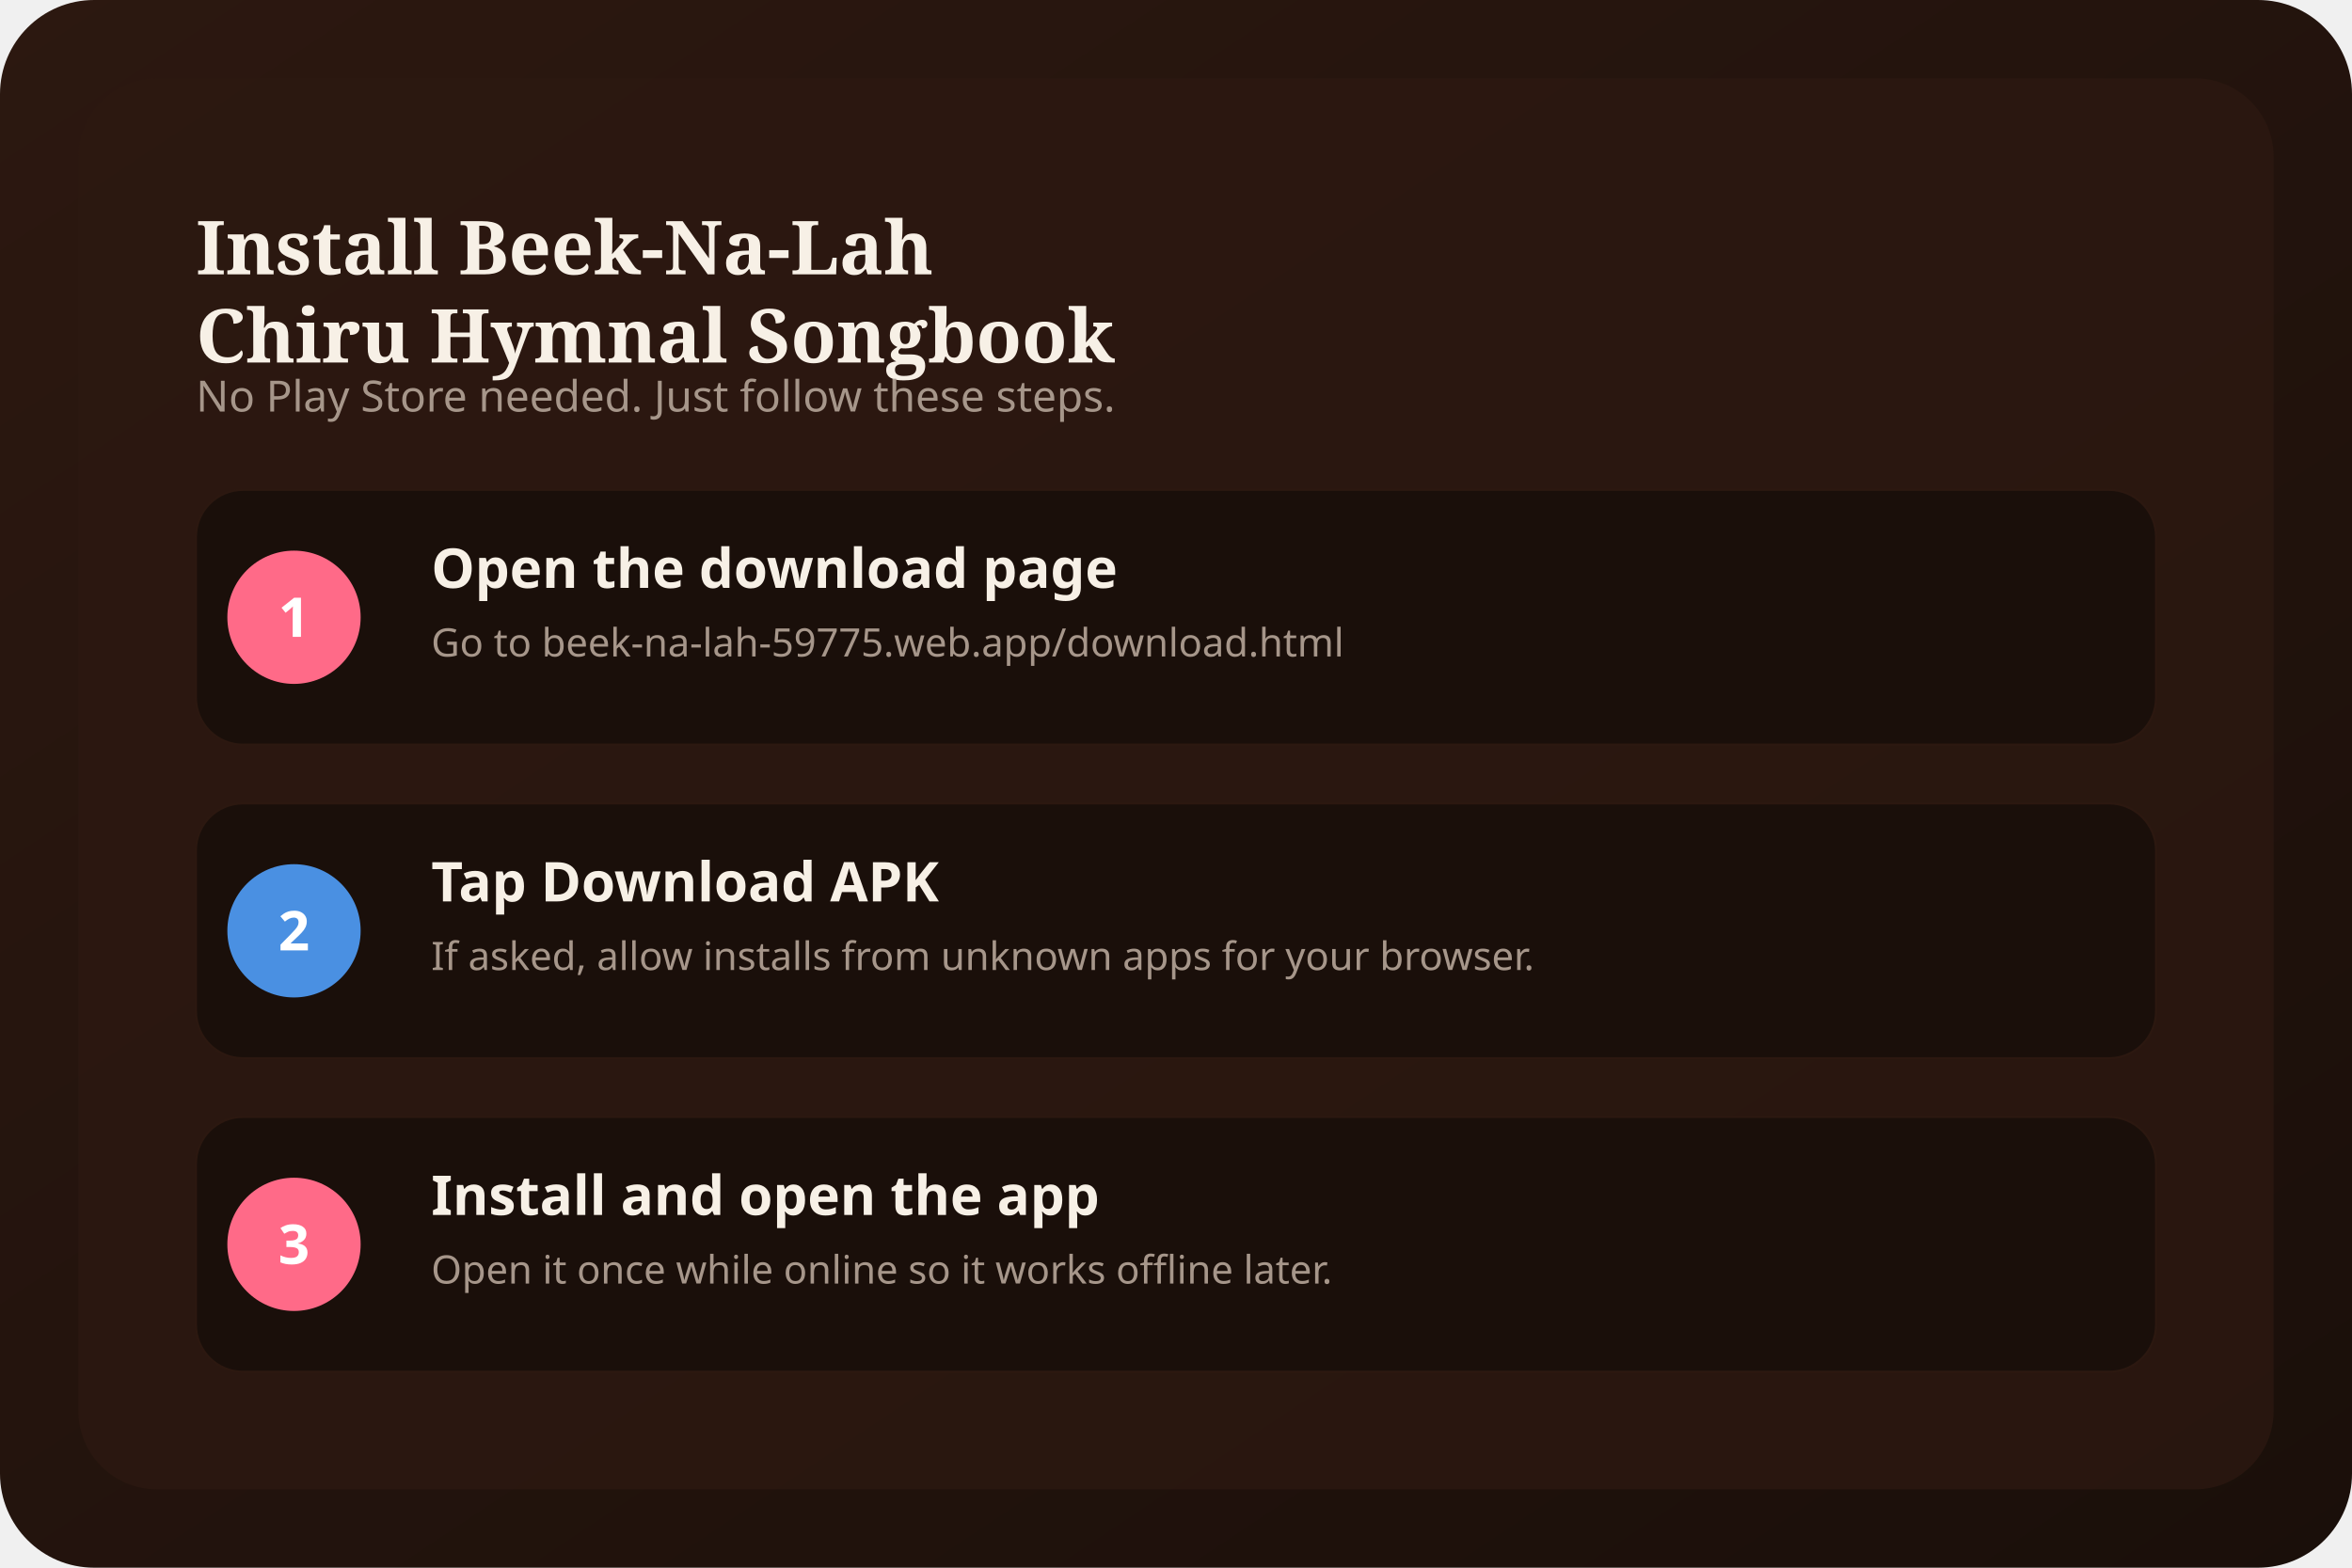
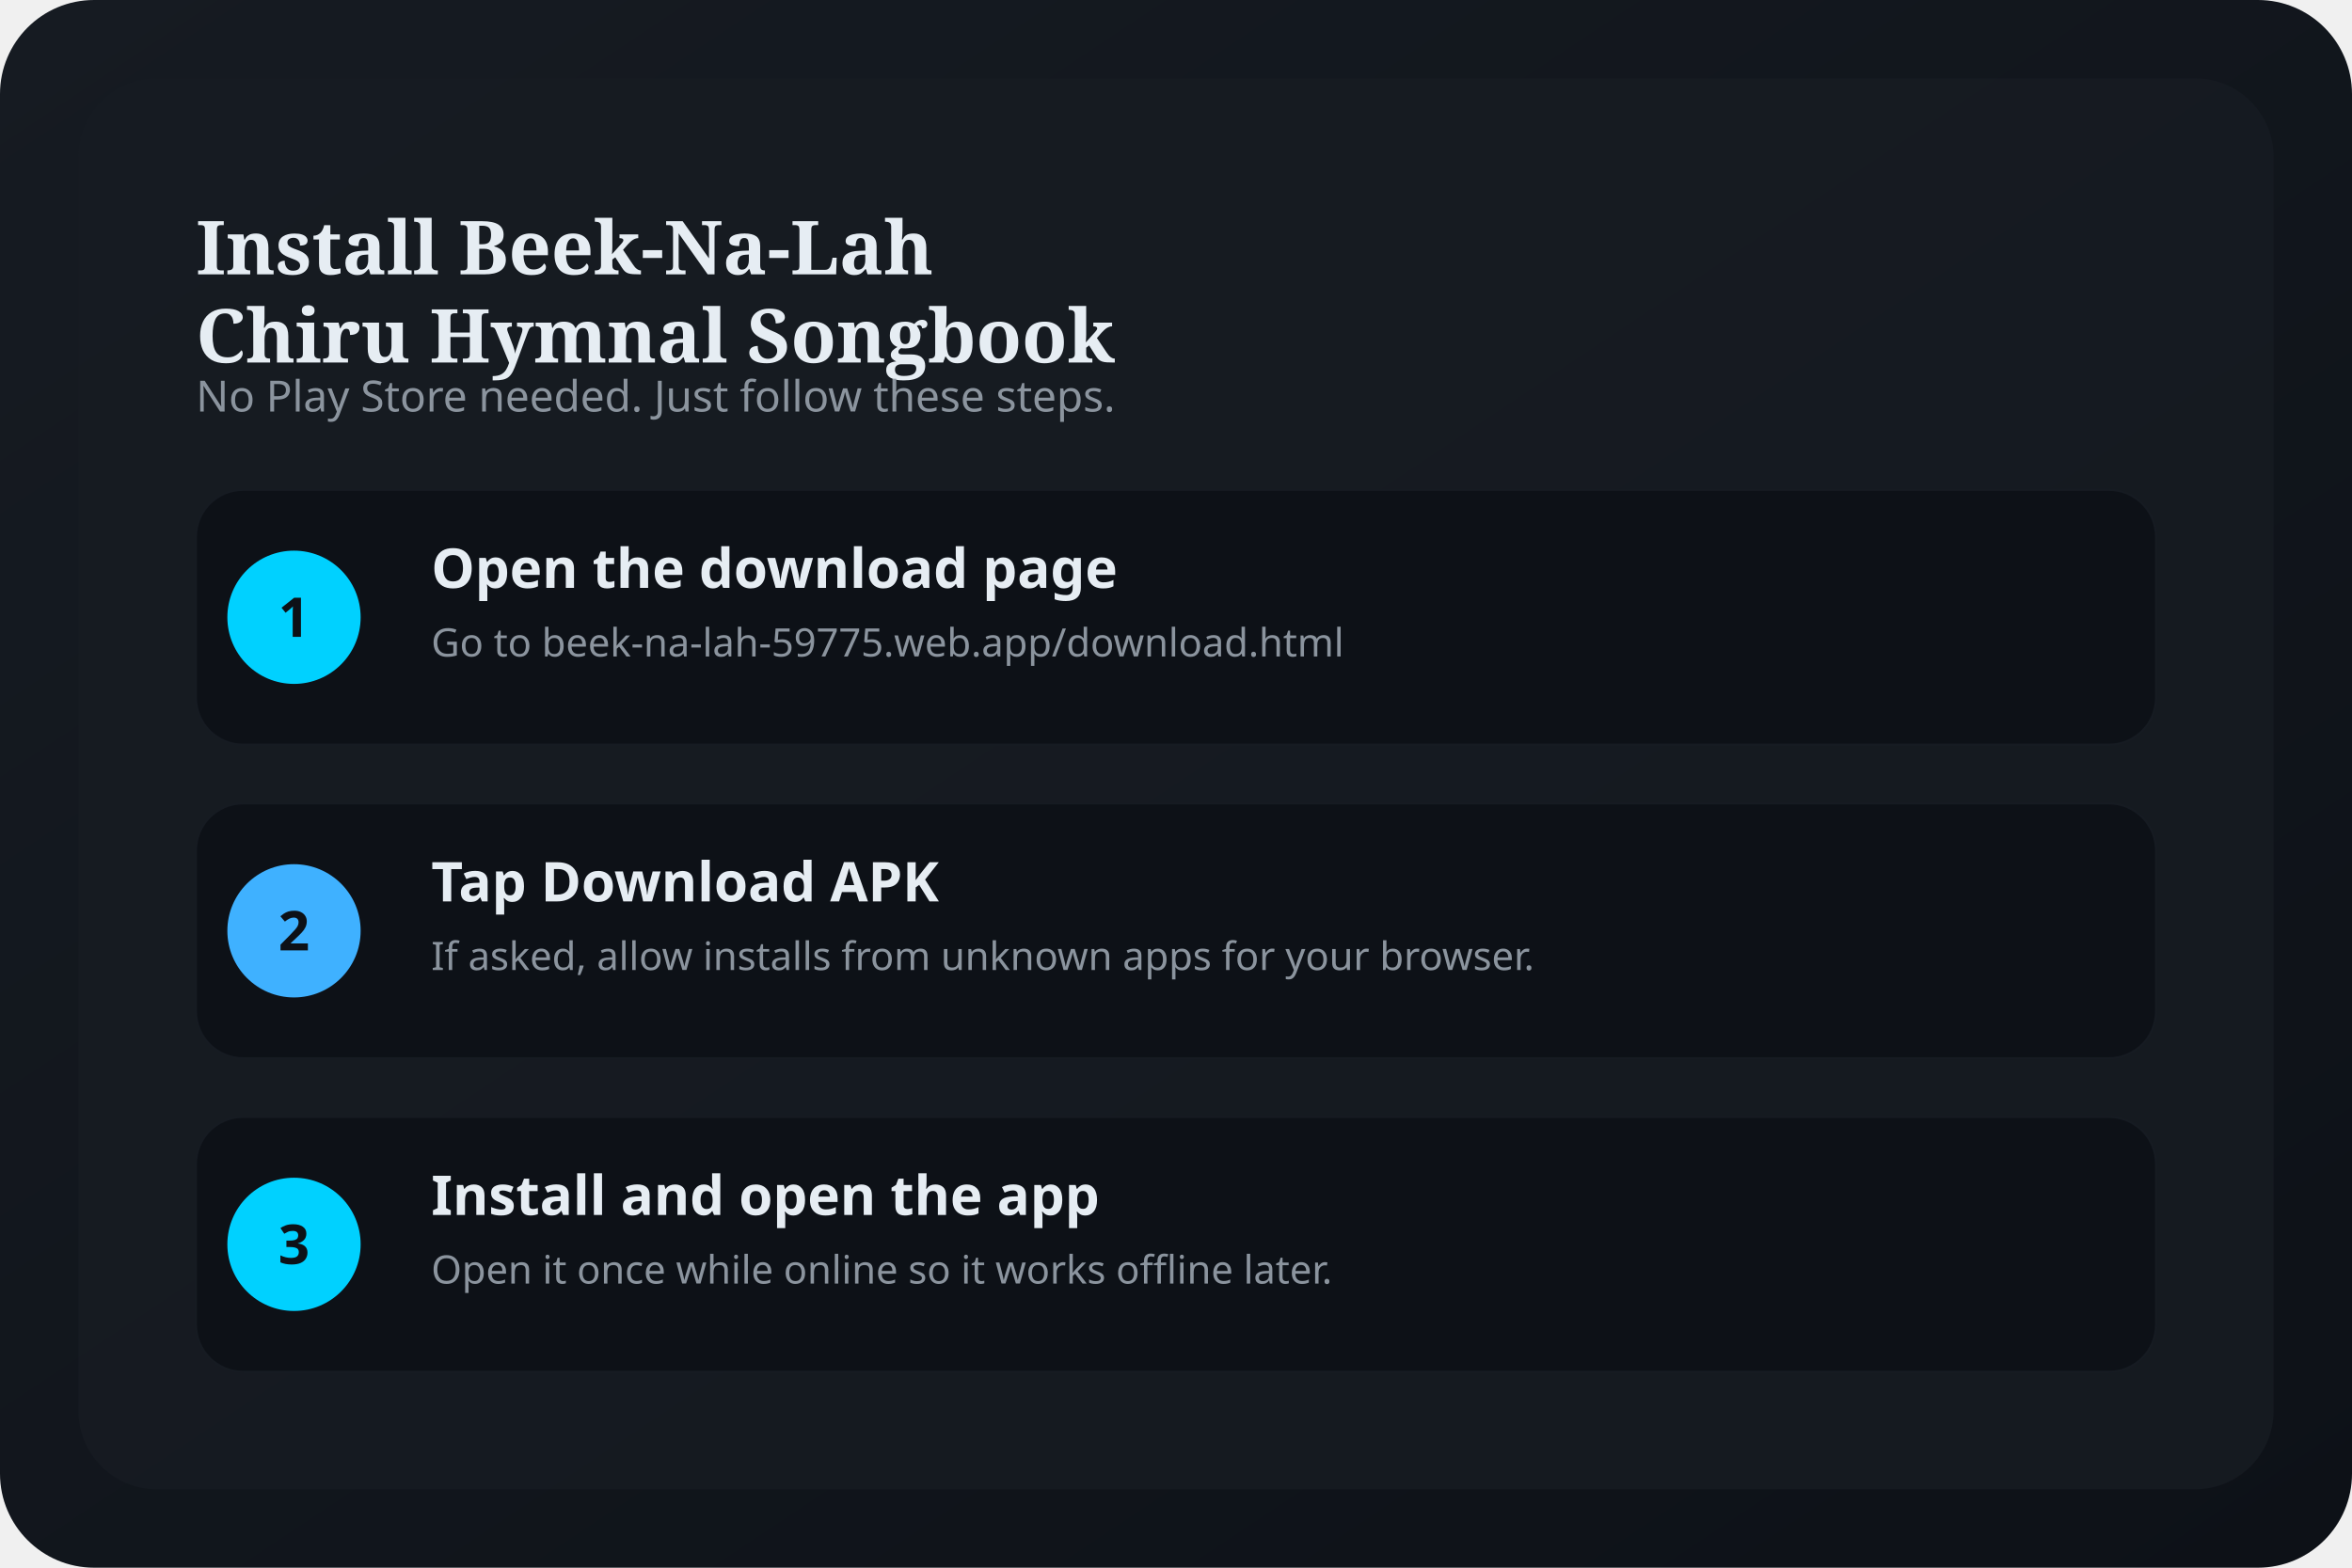
<svg xmlns="http://www.w3.org/2000/svg" width="1200" height="800" viewBox="0 0 1200 800">
  <defs>
    <linearGradient id="bg" x1="0" y1="0" x2="1" y2="1">
-       <stop offset="0%" stop-color="#2C1810" />
-       <stop offset="100%" stop-color="#1A0F0A" />
+       <stop offset="0%" stop-color="#161B22" />
+       <stop offset="100%" stop-color="#0D1117" />
    </linearGradient>
  </defs>
  <rect width="1200" height="800" rx="48" fill="url(#bg)" />
-   <rect x="40" y="40" width="1120" height="720" rx="40" fill="#2C1810" opacity="0.8" />
-   <text x="100" y="140" font-size="38" font-family="Georgia, serif" fill="#F7F0E6" font-weight="700">Install Beek-Na-Lah</text>
-   <text x="100" y="185" font-size="38" font-family="Georgia, serif" fill="#F7F0E6" font-weight="700">Chiru Hymnal Songbook</text>
-   <text x="100" y="210" font-size="22" font-family="Trebuchet MS, sans-serif" fill="#A6968A">No Play Store needed. Just follow these steps.</text>
+   <rect x="40" y="40" width="1120" height="720" rx="40" fill="#161B22" opacity="0.8" />
+   <text x="100" y="140" font-size="38" font-family="Georgia, serif" fill="#E6EDF3" font-weight="700">Install Beek-Na-Lah</text>
+   <text x="100" y="185" font-size="38" font-family="Georgia, serif" fill="#E6EDF3" font-weight="700">Chiru Hymnal Songbook</text>
+   <text x="100" y="210" font-size="22" font-family="Trebuchet MS, sans-serif" fill="#8B949E">No Play Store needed. Just follow these steps.</text>
  <g>
-     <rect x="100" y="250" width="1000" height="130" rx="24" fill="#1A0F0A" stroke="#2C1810" />
-     <circle cx="150" cy="315" r="34" fill="#FF6A88" />
-     <text x="150" y="325" text-anchor="middle" font-size="28" font-family="Trebuchet MS, sans-serif" fill="#ffffff" font-weight="700">1</text>
-     <text x="220" y="300" font-size="28" font-family="Trebuchet MS, sans-serif" fill="#F7F0E6" font-weight="700">Open the download page</text>
-     <text x="220" y="335" font-size="20" font-family="Trebuchet MS, sans-serif" fill="#A6968A">Go to beek-na-lah-59775.web.app/download.html</text>
+     <rect x="100" y="250" width="1000" height="130" rx="24" fill="#0D1117" stroke="#161B22" />
+     <circle cx="150" cy="315" r="34" fill="#00D1FF" />
+     <text x="150" y="325" text-anchor="middle" font-size="28" font-family="Trebuchet MS, sans-serif" fill="#0D1117" font-weight="700">1</text>
+     <text x="220" y="300" font-size="28" font-family="Trebuchet MS, sans-serif" fill="#E6EDF3" font-weight="700">Open the download page</text>
+     <text x="220" y="335" font-size="20" font-family="Trebuchet MS, sans-serif" fill="#8B949E">Go to beek-na-lah-59775.web.app/download.html</text>
  </g>
  <g>
-     <rect x="100" y="410" width="1000" height="130" rx="24" fill="#1A0F0A" stroke="#2C1810" />
-     <circle cx="150" cy="475" r="34" fill="#4A90E2" />
-     <text x="150" y="485" text-anchor="middle" font-size="28" font-family="Trebuchet MS, sans-serif" fill="#ffffff" font-weight="700">2</text>
-     <text x="220" y="460" font-size="28" font-family="Trebuchet MS, sans-serif" fill="#F7F0E6" font-weight="700">Tap Download APK</text>
-     <text x="220" y="495" font-size="20" font-family="Trebuchet MS, sans-serif" fill="#A6968A">If asked, allow installs from unknown apps for your browser.</text>
+     <rect x="100" y="410" width="1000" height="130" rx="24" fill="#0D1117" stroke="#161B22" />
+     <circle cx="150" cy="475" r="34" fill="#3FB1FF" />
+     <text x="150" y="485" text-anchor="middle" font-size="28" font-family="Trebuchet MS, sans-serif" fill="#0D1117" font-weight="700">2</text>
+     <text x="220" y="460" font-size="28" font-family="Trebuchet MS, sans-serif" fill="#E6EDF3" font-weight="700">Tap Download APK</text>
+     <text x="220" y="495" font-size="20" font-family="Trebuchet MS, sans-serif" fill="#8B949E">If asked, allow installs from unknown apps for your browser.</text>
  </g>
  <g>
-     <rect x="100" y="570" width="1000" height="130" rx="24" fill="#1A0F0A" stroke="#2C1810" />
-     <circle cx="150" cy="635" r="34" fill="#FF6A88" />
-     <text x="150" y="645" text-anchor="middle" font-size="28" font-family="Trebuchet MS, sans-serif" fill="#ffffff" font-weight="700">3</text>
-     <text x="220" y="620" font-size="28" font-family="Trebuchet MS, sans-serif" fill="#F7F0E6" font-weight="700">Install and open the app</text>
-     <text x="220" y="655" font-size="20" font-family="Trebuchet MS, sans-serif" fill="#A6968A">Open it once while online so it works offline later.</text>
+     <rect x="100" y="570" width="1000" height="130" rx="24" fill="#0D1117" stroke="#161B22" />
+     <circle cx="150" cy="635" r="34" fill="#00D1FF" />
+     <text x="150" y="645" text-anchor="middle" font-size="28" font-family="Trebuchet MS, sans-serif" fill="#0D1117" font-weight="700">3</text>
+     <text x="220" y="620" font-size="28" font-family="Trebuchet MS, sans-serif" fill="#E6EDF3" font-weight="700">Install and open the app</text>
+     <text x="220" y="655" font-size="20" font-family="Trebuchet MS, sans-serif" fill="#8B949E">Open it once while online so it works offline later.</text>
  </g>
</svg>
